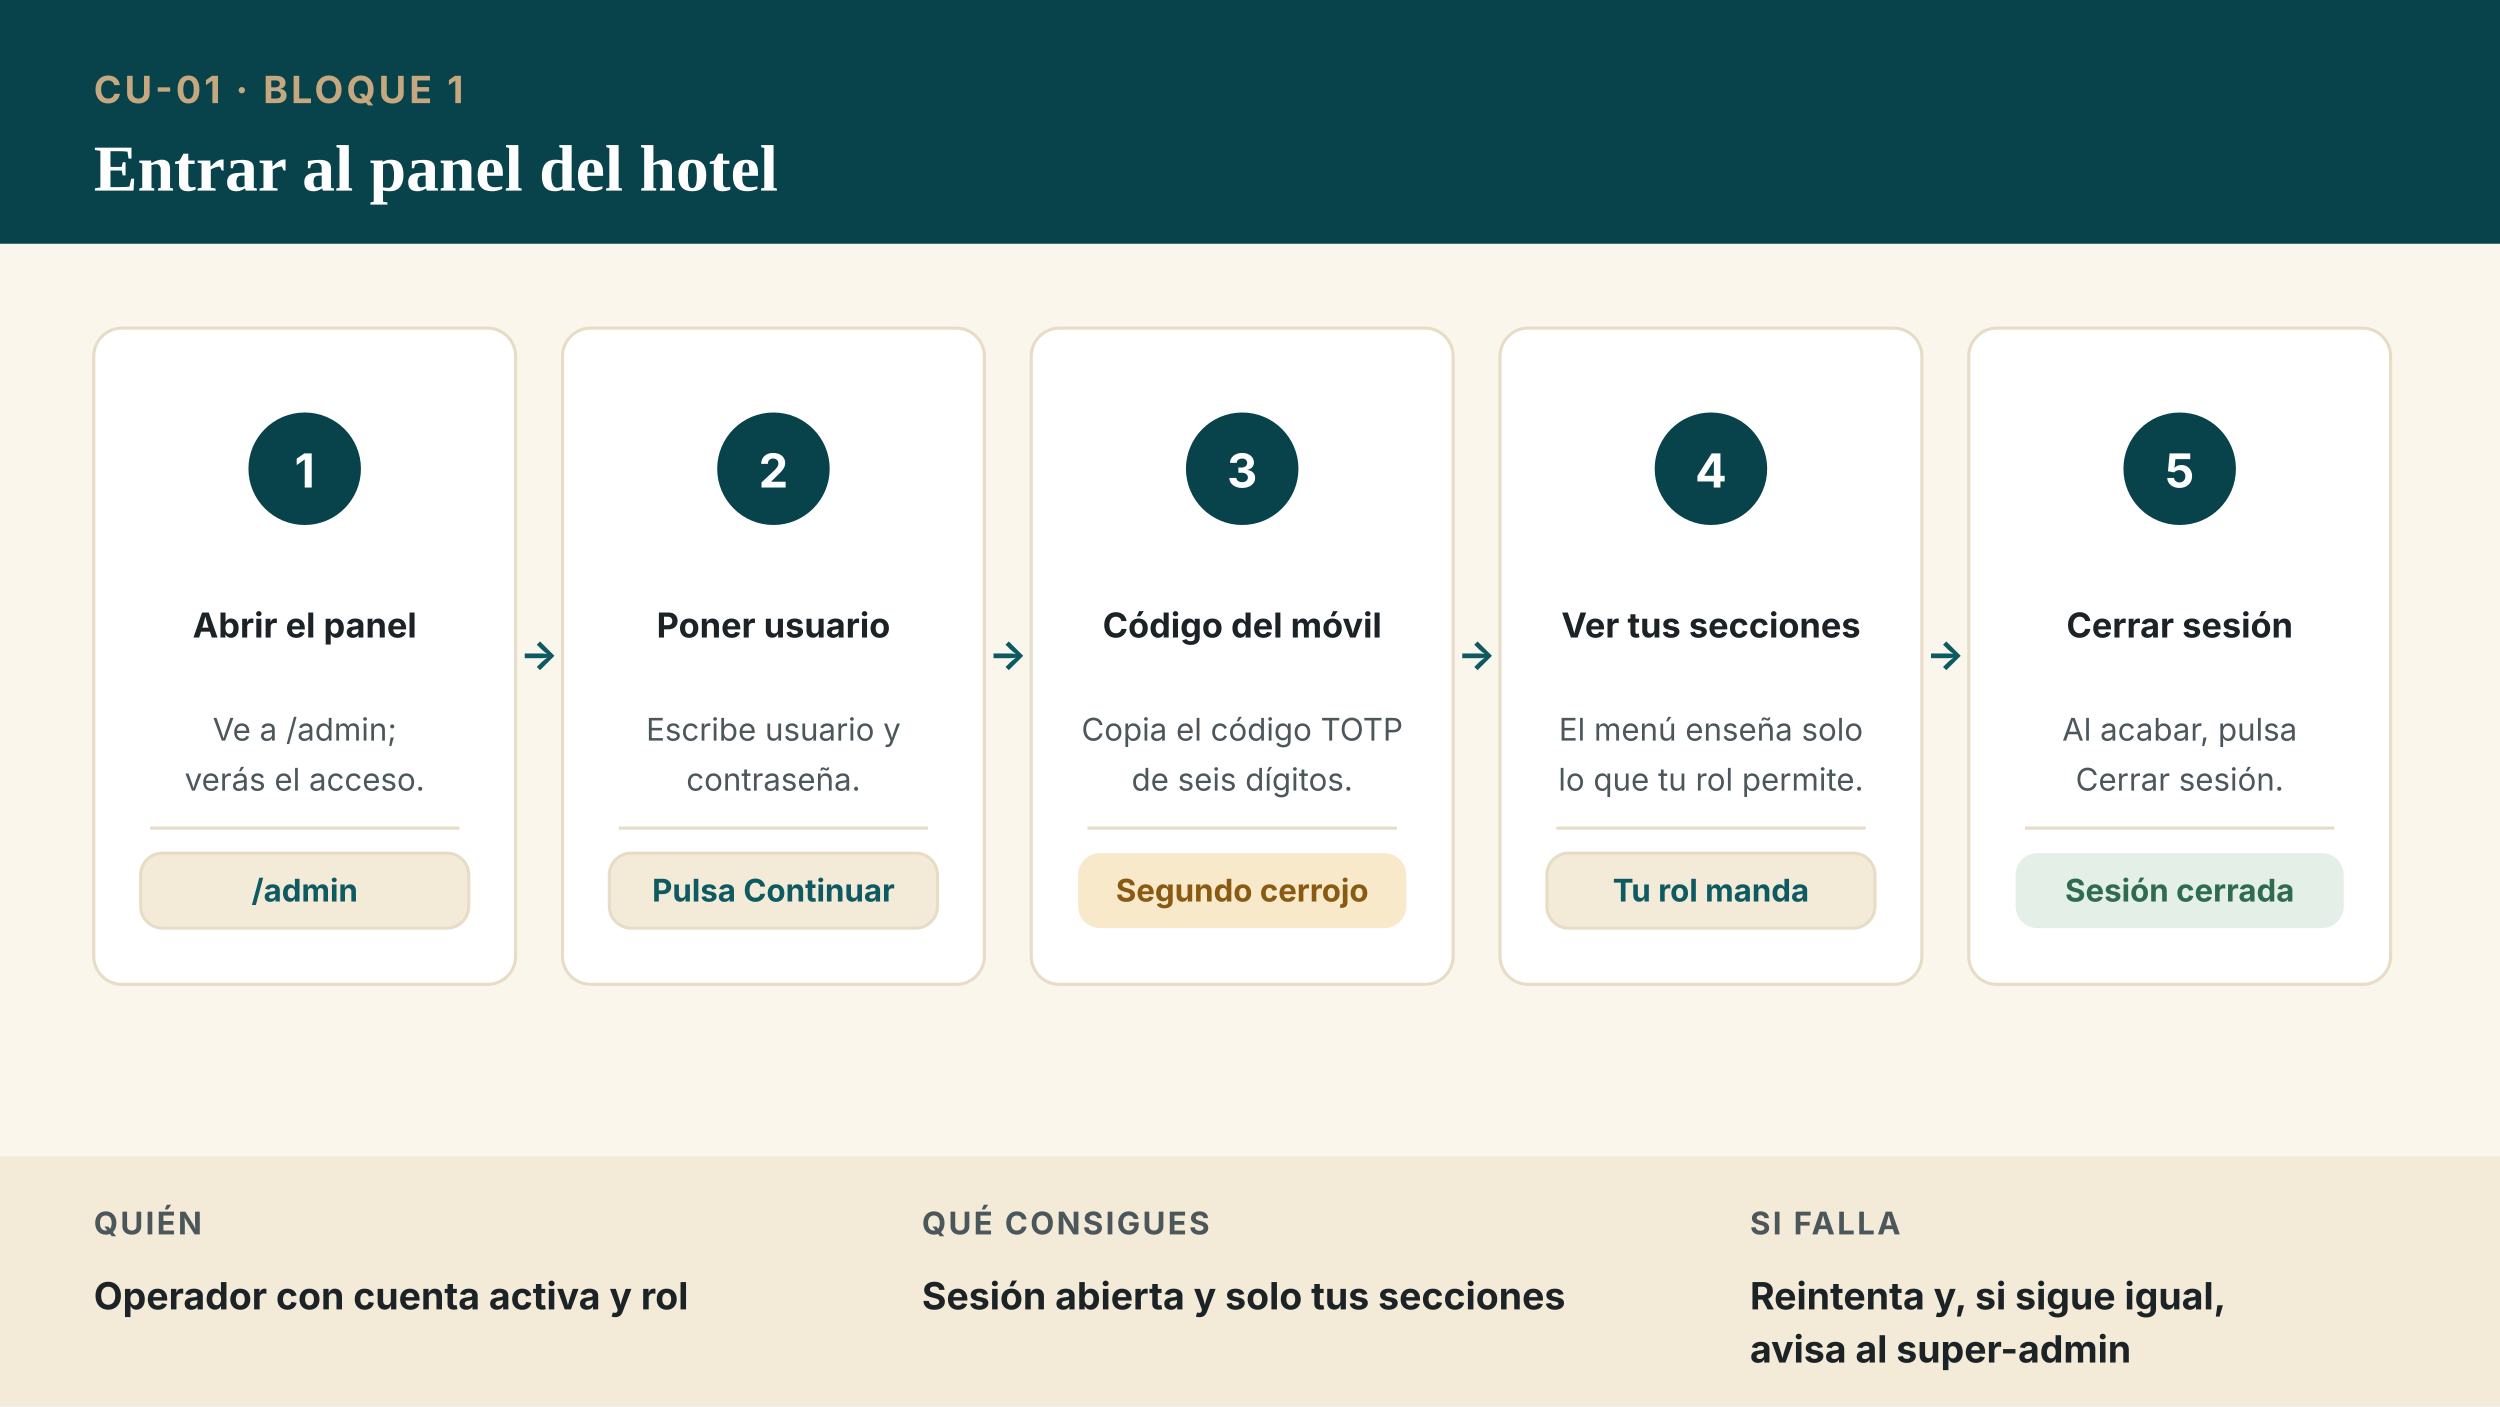
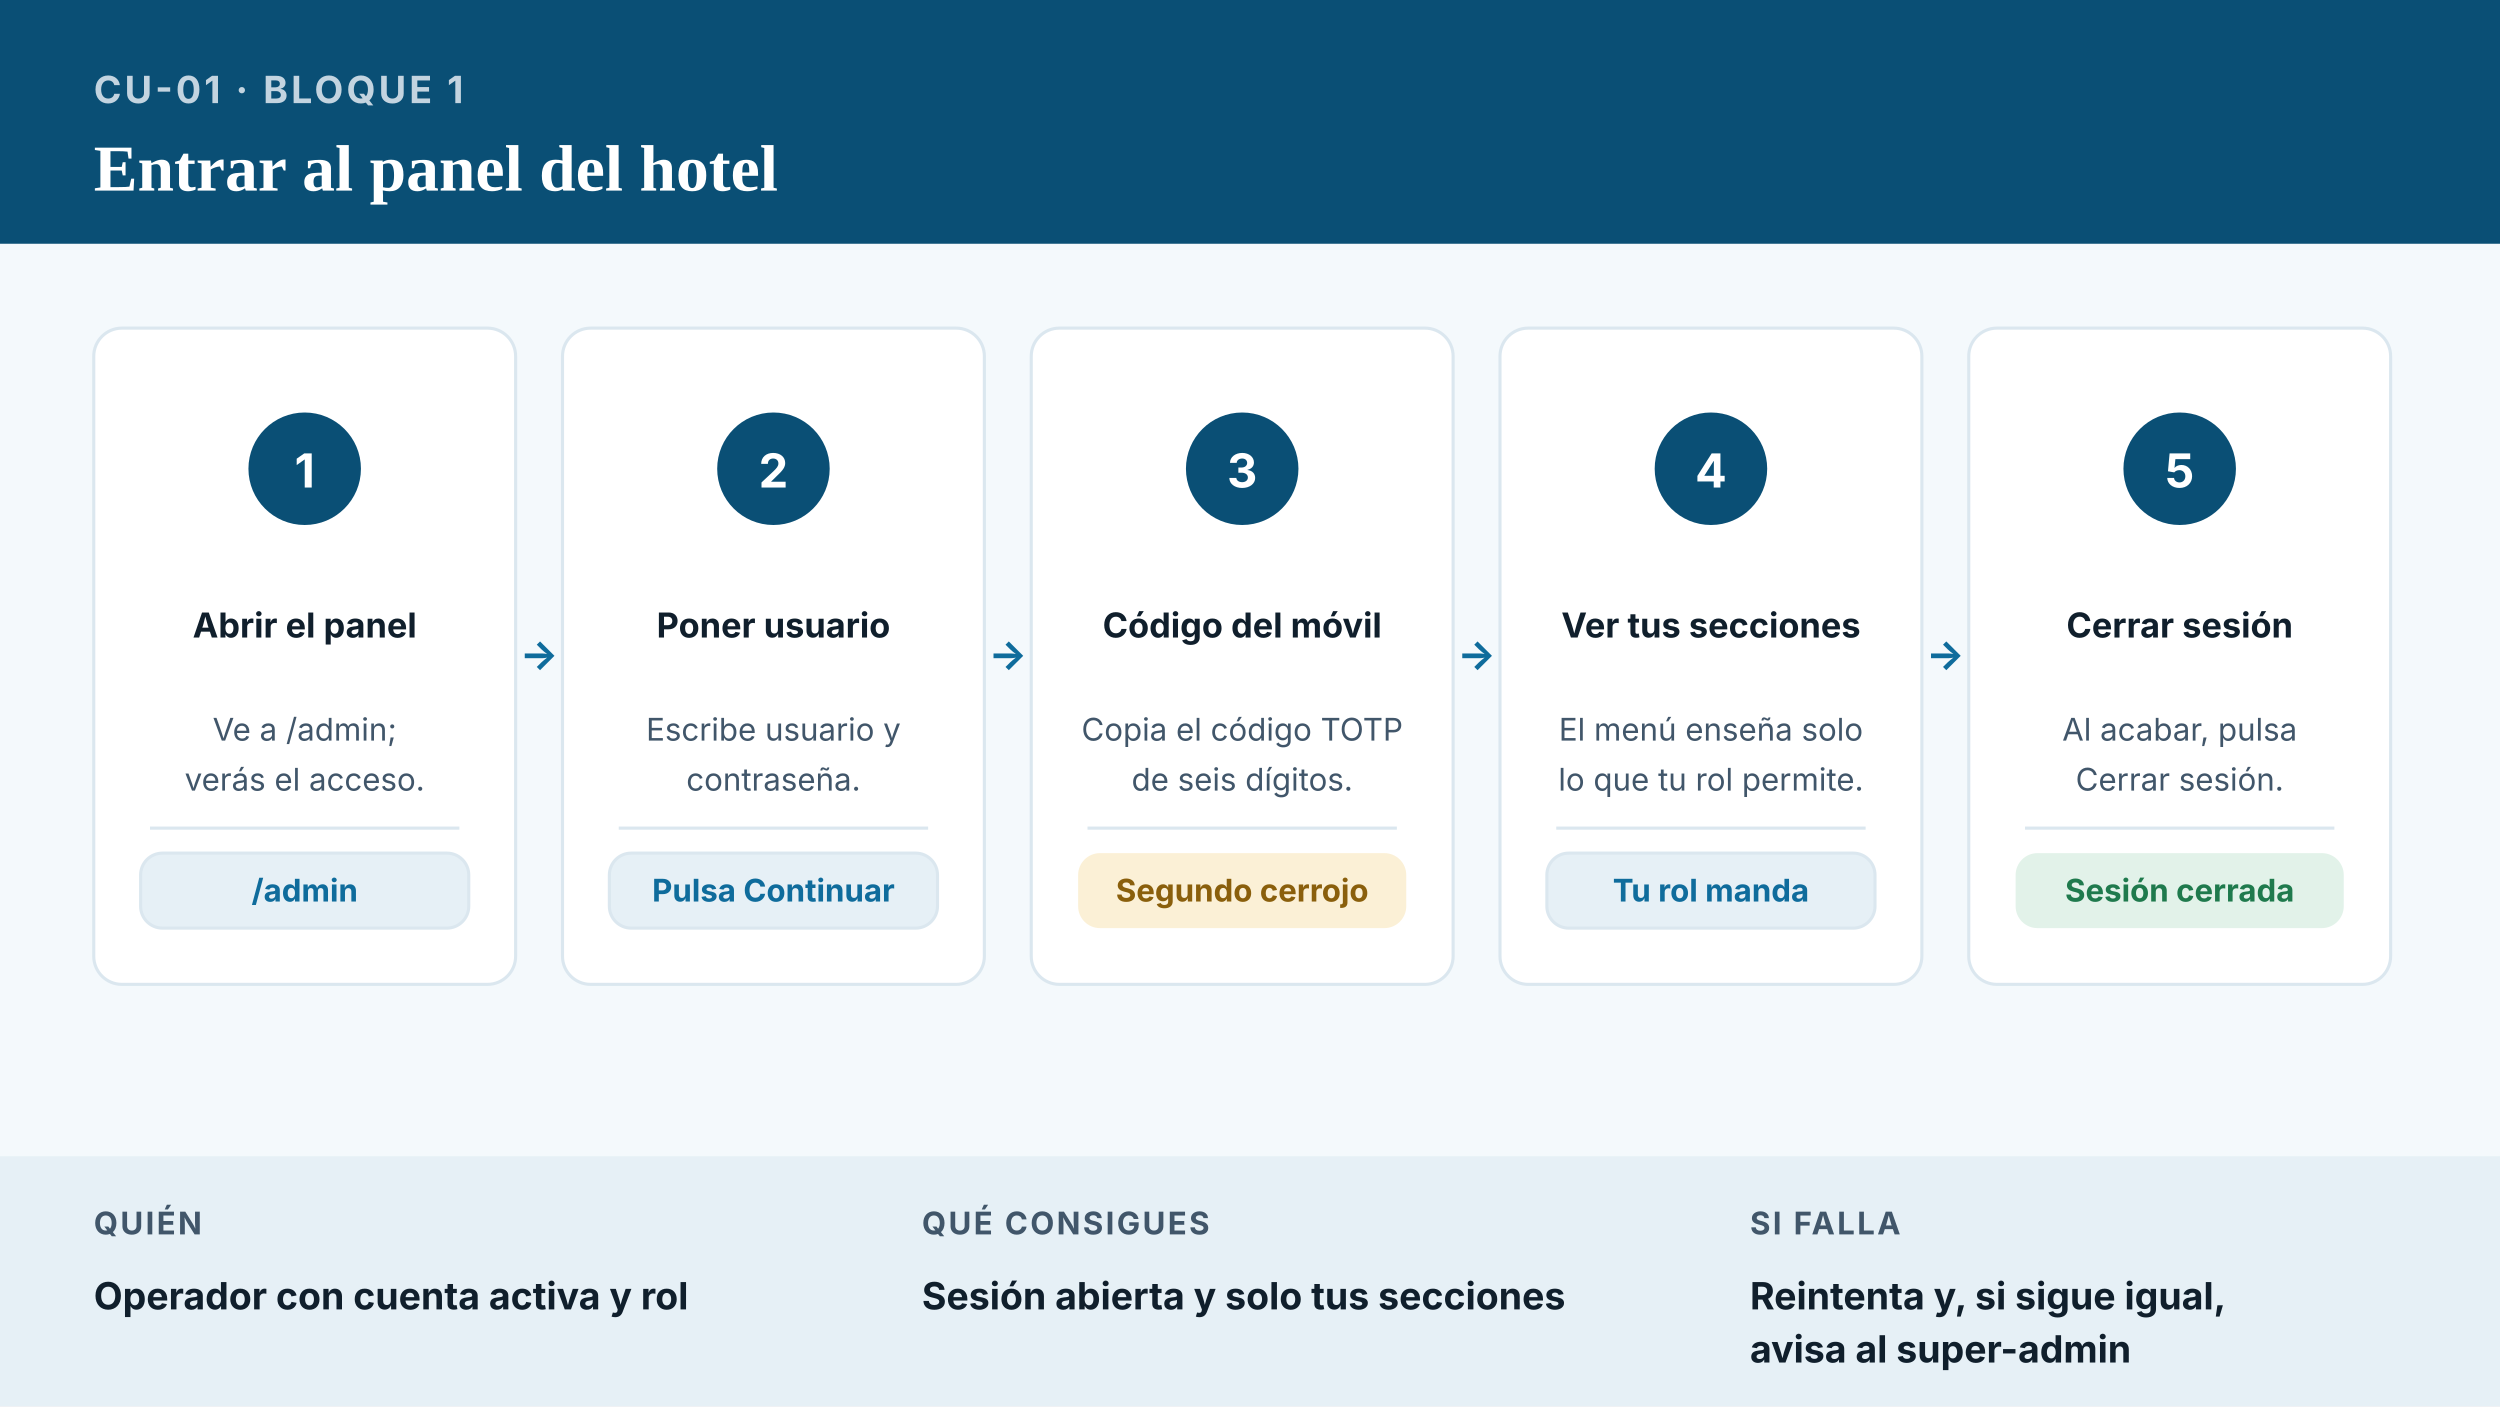
<svg xmlns="http://www.w3.org/2000/svg" viewBox="0 0 1600 900" width="1600" height="900" role="img" aria-labelledby="t d">
-   <rect width="1600" height="900" fill="#FBF6EC" />
-   <rect x="0" y="0" width="1600" height="156" fill="#08424A" />
-   <text x="60" y="66" font-family="'Hanken Grotesk', system-ui, -apple-system, 'Segoe UI', sans-serif" font-size="24" font-weight="700" fill="#C5A880" letter-spacing="2">CU-01 · BLOQUE 1</text>
+   <rect width="1600" height="900" fill="#F4F9FC" />
+   <rect x="0" y="0" width="1600" height="156" fill="#0A4F75" />
+   <text x="60" y="66" font-family="'Hanken Grotesk', system-ui, -apple-system, 'Segoe UI', sans-serif" font-size="24" font-weight="700" fill="#C3D4E0" letter-spacing="2">CU-01 · BLOQUE 1</text>
  <text x="60" y="122" font-family="Fraunces, Georgia, 'Times New Roman', serif" font-size="42" font-weight="700" fill="#FFFFFF">Entrar al panel del hotel</text>
-   <rect x="60" y="210" width="270" height="420" rx="18" fill="#FFFFFF" stroke="#E7DCC6" stroke-width="2" />
-   <circle cx="195" cy="300" r="36" fill="#08424A" />
+   <rect x="60" y="210" width="270" height="420" rx="18" fill="#FFFFFF" stroke="#DBE7EF" stroke-width="2" />
+   <circle cx="195" cy="300" r="36" fill="#0A4F75" />
  <text x="195" y="312" text-anchor="middle" font-family="'Hanken Grotesk', system-ui, -apple-system, 'Segoe UI', sans-serif" font-size="30" font-weight="700" fill="#FFFFFF">1</text>
-   <text x="195" y="408" text-anchor="middle" font-family="'Hanken Grotesk', system-ui, -apple-system, 'Segoe UI', sans-serif" font-size="22" font-weight="700" fill="#1B2327">Abrir el panel</text>
-   <text x="195" y="474" text-anchor="middle" font-family="'Hanken Grotesk', system-ui, -apple-system, 'Segoe UI', sans-serif" font-size="20" fill="#4C575C">Ve a /admin;</text>
-   <text x="195" y="506" text-anchor="middle" font-family="'Hanken Grotesk', system-ui, -apple-system, 'Segoe UI', sans-serif" font-size="20" fill="#4C575C">verás el acceso.</text>
-   <path d="M96 530 H294" stroke="#E7DCC6" stroke-width="2" fill="none" />
-   <rect x="90" y="546" width="210" height="48" rx="14" fill="#F3EAD8" stroke="#E7DCC6" stroke-width="2" />
-   <text x="195" y="577" text-anchor="middle" font-family="'Hanken Grotesk', system-ui, -apple-system, 'Segoe UI', sans-serif" font-size="20" font-weight="700" fill="#0E5A63">/admin</text>
-   <rect x="360" y="210" width="270" height="420" rx="18" fill="#FFFFFF" stroke="#E7DCC6" stroke-width="2" />
-   <circle cx="495" cy="300" r="36" fill="#08424A" />
+   <text x="195" y="408" text-anchor="middle" font-family="'Hanken Grotesk', system-ui, -apple-system, 'Segoe UI', sans-serif" font-size="22" font-weight="700" fill="#101F2C">Abrir el panel</text>
+   <text x="195" y="474" text-anchor="middle" font-family="'Hanken Grotesk', system-ui, -apple-system, 'Segoe UI', sans-serif" font-size="20" fill="#41566A">Ve a /admin;</text>
+   <text x="195" y="506" text-anchor="middle" font-family="'Hanken Grotesk', system-ui, -apple-system, 'Segoe UI', sans-serif" font-size="20" fill="#41566A">verás el acceso.</text>
+   <path d="M96 530 H294" stroke="#DBE7EF" stroke-width="2" fill="none" />
+   <rect x="90" y="546" width="210" height="48" rx="14" fill="#E6F0F6" stroke="#DBE7EF" stroke-width="2" />
+   <text x="195" y="577" text-anchor="middle" font-family="'Hanken Grotesk', system-ui, -apple-system, 'Segoe UI', sans-serif" font-size="20" font-weight="700" fill="#0F6C9C">/admin</text>
+   <rect x="360" y="210" width="270" height="420" rx="18" fill="#FFFFFF" stroke="#DBE7EF" stroke-width="2" />
+   <circle cx="495" cy="300" r="36" fill="#0A4F75" />
  <text x="495" y="312" text-anchor="middle" font-family="'Hanken Grotesk', system-ui, -apple-system, 'Segoe UI', sans-serif" font-size="30" font-weight="700" fill="#FFFFFF">2</text>
-   <text x="495" y="408" text-anchor="middle" font-family="'Hanken Grotesk', system-ui, -apple-system, 'Segoe UI', sans-serif" font-size="22" font-weight="700" fill="#1B2327">Poner usuario</text>
-   <text x="495" y="474" text-anchor="middle" font-family="'Hanken Grotesk', system-ui, -apple-system, 'Segoe UI', sans-serif" font-size="20" fill="#4C575C">Escribe usuario y</text>
-   <text x="495" y="506" text-anchor="middle" font-family="'Hanken Grotesk', system-ui, -apple-system, 'Segoe UI', sans-serif" font-size="20" fill="#4C575C">contraseña.</text>
-   <path d="M396 530 H594" stroke="#E7DCC6" stroke-width="2" fill="none" />
-   <rect x="390" y="546" width="210" height="48" rx="14" fill="#F3EAD8" stroke="#E7DCC6" stroke-width="2" />
-   <text x="495" y="577" text-anchor="middle" font-family="'Hanken Grotesk', system-ui, -apple-system, 'Segoe UI', sans-serif" font-size="20" font-weight="700" fill="#0E5A63">Pulsa Continuar</text>
-   <rect x="660" y="210" width="270" height="420" rx="18" fill="#FFFFFF" stroke="#E7DCC6" stroke-width="2" />
-   <circle cx="795" cy="300" r="36" fill="#08424A" />
+   <text x="495" y="408" text-anchor="middle" font-family="'Hanken Grotesk', system-ui, -apple-system, 'Segoe UI', sans-serif" font-size="22" font-weight="700" fill="#101F2C">Poner usuario</text>
+   <text x="495" y="474" text-anchor="middle" font-family="'Hanken Grotesk', system-ui, -apple-system, 'Segoe UI', sans-serif" font-size="20" fill="#41566A">Escribe usuario y</text>
+   <text x="495" y="506" text-anchor="middle" font-family="'Hanken Grotesk', system-ui, -apple-system, 'Segoe UI', sans-serif" font-size="20" fill="#41566A">contraseña.</text>
+   <path d="M396 530 H594" stroke="#DBE7EF" stroke-width="2" fill="none" />
+   <rect x="390" y="546" width="210" height="48" rx="14" fill="#E6F0F6" stroke="#DBE7EF" stroke-width="2" />
+   <text x="495" y="577" text-anchor="middle" font-family="'Hanken Grotesk', system-ui, -apple-system, 'Segoe UI', sans-serif" font-size="20" font-weight="700" fill="#0F6C9C">Pulsa Continuar</text>
+   <rect x="660" y="210" width="270" height="420" rx="18" fill="#FFFFFF" stroke="#DBE7EF" stroke-width="2" />
+   <circle cx="795" cy="300" r="36" fill="#0A4F75" />
  <text x="795" y="312" text-anchor="middle" font-family="'Hanken Grotesk', system-ui, -apple-system, 'Segoe UI', sans-serif" font-size="30" font-weight="700" fill="#FFFFFF">3</text>
-   <text x="795" y="408" text-anchor="middle" font-family="'Hanken Grotesk', system-ui, -apple-system, 'Segoe UI', sans-serif" font-size="22" font-weight="700" fill="#1B2327">Código del móvil</text>
-   <text x="795" y="474" text-anchor="middle" font-family="'Hanken Grotesk', system-ui, -apple-system, 'Segoe UI', sans-serif" font-size="20" fill="#4C575C">Copia el código TOTP</text>
-   <text x="795" y="506" text-anchor="middle" font-family="'Hanken Grotesk', system-ui, -apple-system, 'Segoe UI', sans-serif" font-size="20" fill="#4C575C">de seis dígitos.</text>
-   <path d="M696 530 H894" stroke="#E7DCC6" stroke-width="2" fill="none" />
-   <rect x="690" y="546" width="210" height="48" rx="14" fill="#F7E9C9" />
-   <text x="795" y="577" text-anchor="middle" font-family="'Hanken Grotesk', system-ui, -apple-system, 'Segoe UI', sans-serif" font-size="20" font-weight="700" fill="#8A5A12">Segundo cerrojo</text>
-   <rect x="960" y="210" width="270" height="420" rx="18" fill="#FFFFFF" stroke="#E7DCC6" stroke-width="2" />
-   <circle cx="1095" cy="300" r="36" fill="#08424A" />
+   <text x="795" y="408" text-anchor="middle" font-family="'Hanken Grotesk', system-ui, -apple-system, 'Segoe UI', sans-serif" font-size="22" font-weight="700" fill="#101F2C">Código del móvil</text>
+   <text x="795" y="474" text-anchor="middle" font-family="'Hanken Grotesk', system-ui, -apple-system, 'Segoe UI', sans-serif" font-size="20" fill="#41566A">Copia el código TOTP</text>
+   <text x="795" y="506" text-anchor="middle" font-family="'Hanken Grotesk', system-ui, -apple-system, 'Segoe UI', sans-serif" font-size="20" fill="#41566A">de seis dígitos.</text>
+   <path d="M696 530 H894" stroke="#DBE7EF" stroke-width="2" fill="none" />
+   <rect x="690" y="546" width="210" height="48" rx="14" fill="#FBF0D6" />
+   <text x="795" y="577" text-anchor="middle" font-family="'Hanken Grotesk', system-ui, -apple-system, 'Segoe UI', sans-serif" font-size="20" font-weight="700" fill="#8A5F0C">Segundo cerrojo</text>
+   <rect x="960" y="210" width="270" height="420" rx="18" fill="#FFFFFF" stroke="#DBE7EF" stroke-width="2" />
+   <circle cx="1095" cy="300" r="36" fill="#0A4F75" />
  <text x="1095" y="312" text-anchor="middle" font-family="'Hanken Grotesk', system-ui, -apple-system, 'Segoe UI', sans-serif" font-size="30" font-weight="700" fill="#FFFFFF">4</text>
-   <text x="1095" y="408" text-anchor="middle" font-family="'Hanken Grotesk', system-ui, -apple-system, 'Segoe UI', sans-serif" font-size="22" font-weight="700" fill="#1B2327">Ver tus secciones</text>
-   <text x="1095" y="474" text-anchor="middle" font-family="'Hanken Grotesk', system-ui, -apple-system, 'Segoe UI', sans-serif" font-size="20" fill="#4C575C">El menú enseña solo</text>
-   <text x="1095" y="506" text-anchor="middle" font-family="'Hanken Grotesk', system-ui, -apple-system, 'Segoe UI', sans-serif" font-size="20" fill="#4C575C">lo que tu rol permite.</text>
-   <path d="M996 530 H1194" stroke="#E7DCC6" stroke-width="2" fill="none" />
-   <rect x="990" y="546" width="210" height="48" rx="14" fill="#F3EAD8" stroke="#E7DCC6" stroke-width="2" />
-   <text x="1095" y="577" text-anchor="middle" font-family="'Hanken Grotesk', system-ui, -apple-system, 'Segoe UI', sans-serif" font-size="20" font-weight="700" fill="#0E5A63">Tu rol manda</text>
-   <rect x="1260" y="210" width="270" height="420" rx="18" fill="#FFFFFF" stroke="#E7DCC6" stroke-width="2" />
-   <circle cx="1395" cy="300" r="36" fill="#08424A" />
+   <text x="1095" y="408" text-anchor="middle" font-family="'Hanken Grotesk', system-ui, -apple-system, 'Segoe UI', sans-serif" font-size="22" font-weight="700" fill="#101F2C">Ver tus secciones</text>
+   <text x="1095" y="474" text-anchor="middle" font-family="'Hanken Grotesk', system-ui, -apple-system, 'Segoe UI', sans-serif" font-size="20" fill="#41566A">El menú enseña solo</text>
+   <text x="1095" y="506" text-anchor="middle" font-family="'Hanken Grotesk', system-ui, -apple-system, 'Segoe UI', sans-serif" font-size="20" fill="#41566A">lo que tu rol permite.</text>
+   <path d="M996 530 H1194" stroke="#DBE7EF" stroke-width="2" fill="none" />
+   <rect x="990" y="546" width="210" height="48" rx="14" fill="#E6F0F6" stroke="#DBE7EF" stroke-width="2" />
+   <text x="1095" y="577" text-anchor="middle" font-family="'Hanken Grotesk', system-ui, -apple-system, 'Segoe UI', sans-serif" font-size="20" font-weight="700" fill="#0F6C9C">Tu rol manda</text>
+   <rect x="1260" y="210" width="270" height="420" rx="18" fill="#FFFFFF" stroke="#DBE7EF" stroke-width="2" />
+   <circle cx="1395" cy="300" r="36" fill="#0A4F75" />
  <text x="1395" y="312" text-anchor="middle" font-family="'Hanken Grotesk', system-ui, -apple-system, 'Segoe UI', sans-serif" font-size="30" font-weight="700" fill="#FFFFFF">5</text>
-   <text x="1395" y="408" text-anchor="middle" font-family="'Hanken Grotesk', system-ui, -apple-system, 'Segoe UI', sans-serif" font-size="22" font-weight="700" fill="#1B2327">Cerrar sesión</text>
-   <text x="1395" y="474" text-anchor="middle" font-family="'Hanken Grotesk', system-ui, -apple-system, 'Segoe UI', sans-serif" font-size="20" fill="#4C575C">Al acabar, pulsa</text>
-   <text x="1395" y="506" text-anchor="middle" font-family="'Hanken Grotesk', system-ui, -apple-system, 'Segoe UI', sans-serif" font-size="20" fill="#4C575C">Cerrar sesión.</text>
-   <path d="M1296 530 H1494" stroke="#E7DCC6" stroke-width="2" fill="none" />
-   <rect x="1290" y="546" width="210" height="48" rx="14" fill="#E3EFE7" />
-   <text x="1395" y="577" text-anchor="middle" font-family="'Hanken Grotesk', system-ui, -apple-system, 'Segoe UI', sans-serif" font-size="20" font-weight="700" fill="#2F6B4F">Sesión cerrada</text>
-   <text x="345" y="428" text-anchor="middle" font-family="'Hanken Grotesk', system-ui, -apple-system, 'Segoe UI', sans-serif" font-size="26" font-weight="700" fill="#0E5A63">→</text>
-   <text x="645" y="428" text-anchor="middle" font-family="'Hanken Grotesk', system-ui, -apple-system, 'Segoe UI', sans-serif" font-size="26" font-weight="700" fill="#0E5A63">→</text>
-   <text x="945" y="428" text-anchor="middle" font-family="'Hanken Grotesk', system-ui, -apple-system, 'Segoe UI', sans-serif" font-size="26" font-weight="700" fill="#0E5A63">→</text>
-   <text x="1245" y="428" text-anchor="middle" font-family="'Hanken Grotesk', system-ui, -apple-system, 'Segoe UI', sans-serif" font-size="26" font-weight="700" fill="#0E5A63">→</text>
-   <rect x="0" y="740" width="1600" height="160" fill="#F3EAD8" />
-   <text x="60" y="790" font-family="'Hanken Grotesk', system-ui, -apple-system, 'Segoe UI', sans-serif" font-size="20" font-weight="700" fill="#4C575C" letter-spacing="1.5">QUIÉN</text>
-   <text x="60" y="838" font-family="'Hanken Grotesk', system-ui, -apple-system, 'Segoe UI', sans-serif" font-size="24" font-weight="700" fill="#1B2327">Operador con cuenta activa y rol</text>
-   <text x="590" y="790" font-family="'Hanken Grotesk', system-ui, -apple-system, 'Segoe UI', sans-serif" font-size="20" font-weight="700" fill="#4C575C" letter-spacing="1.5">QUÉ CONSIGUES</text>
-   <text x="590" y="838" font-family="'Hanken Grotesk', system-ui, -apple-system, 'Segoe UI', sans-serif" font-size="24" font-weight="700" fill="#1B2327">Sesión abierta y solo tus secciones</text>
-   <text x="1120" y="790" font-family="'Hanken Grotesk', system-ui, -apple-system, 'Segoe UI', sans-serif" font-size="20" font-weight="700" fill="#4C575C" letter-spacing="1.5">SI FALLA</text>
-   <text x="1120" y="838" font-family="'Hanken Grotesk', system-ui, -apple-system, 'Segoe UI', sans-serif" font-size="24" font-weight="700" fill="#1B2327">Reintenta y, si sigue igual,</text>
-   <text x="1120" y="872" font-family="'Hanken Grotesk', system-ui, -apple-system, 'Segoe UI', sans-serif" font-size="24" font-weight="700" fill="#1B2327">avisa al super-admin</text>
+   <text x="1395" y="408" text-anchor="middle" font-family="'Hanken Grotesk', system-ui, -apple-system, 'Segoe UI', sans-serif" font-size="22" font-weight="700" fill="#101F2C">Cerrar sesión</text>
+   <text x="1395" y="474" text-anchor="middle" font-family="'Hanken Grotesk', system-ui, -apple-system, 'Segoe UI', sans-serif" font-size="20" fill="#41566A">Al acabar, pulsa</text>
+   <text x="1395" y="506" text-anchor="middle" font-family="'Hanken Grotesk', system-ui, -apple-system, 'Segoe UI', sans-serif" font-size="20" fill="#41566A">Cerrar sesión.</text>
+   <path d="M1296 530 H1494" stroke="#DBE7EF" stroke-width="2" fill="none" />
+   <rect x="1290" y="546" width="210" height="48" rx="14" fill="#E2F2E9" />
+   <text x="1395" y="577" text-anchor="middle" font-family="'Hanken Grotesk', system-ui, -apple-system, 'Segoe UI', sans-serif" font-size="20" font-weight="700" fill="#1F7A4D">Sesión cerrada</text>
+   <text x="345" y="428" text-anchor="middle" font-family="'Hanken Grotesk', system-ui, -apple-system, 'Segoe UI', sans-serif" font-size="26" font-weight="700" fill="#0F6C9C">→</text>
+   <text x="645" y="428" text-anchor="middle" font-family="'Hanken Grotesk', system-ui, -apple-system, 'Segoe UI', sans-serif" font-size="26" font-weight="700" fill="#0F6C9C">→</text>
+   <text x="945" y="428" text-anchor="middle" font-family="'Hanken Grotesk', system-ui, -apple-system, 'Segoe UI', sans-serif" font-size="26" font-weight="700" fill="#0F6C9C">→</text>
+   <text x="1245" y="428" text-anchor="middle" font-family="'Hanken Grotesk', system-ui, -apple-system, 'Segoe UI', sans-serif" font-size="26" font-weight="700" fill="#0F6C9C">→</text>
+   <rect x="0" y="740" width="1600" height="160" fill="#E6F0F6" />
+   <text x="60" y="790" font-family="'Hanken Grotesk', system-ui, -apple-system, 'Segoe UI', sans-serif" font-size="20" font-weight="700" fill="#41566A" letter-spacing="1.5">QUIÉN</text>
+   <text x="60" y="838" font-family="'Hanken Grotesk', system-ui, -apple-system, 'Segoe UI', sans-serif" font-size="24" font-weight="700" fill="#101F2C">Operador con cuenta activa y rol</text>
+   <text x="590" y="790" font-family="'Hanken Grotesk', system-ui, -apple-system, 'Segoe UI', sans-serif" font-size="20" font-weight="700" fill="#41566A" letter-spacing="1.5">QUÉ CONSIGUES</text>
+   <text x="590" y="838" font-family="'Hanken Grotesk', system-ui, -apple-system, 'Segoe UI', sans-serif" font-size="24" font-weight="700" fill="#101F2C">Sesión abierta y solo tus secciones</text>
+   <text x="1120" y="790" font-family="'Hanken Grotesk', system-ui, -apple-system, 'Segoe UI', sans-serif" font-size="20" font-weight="700" fill="#41566A" letter-spacing="1.5">SI FALLA</text>
+   <text x="1120" y="838" font-family="'Hanken Grotesk', system-ui, -apple-system, 'Segoe UI', sans-serif" font-size="24" font-weight="700" fill="#101F2C">Reintenta y, si sigue igual,</text>
+   <text x="1120" y="872" font-family="'Hanken Grotesk', system-ui, -apple-system, 'Segoe UI', sans-serif" font-size="24" font-weight="700" fill="#101F2C">avisa al super-admin</text>
</svg>
